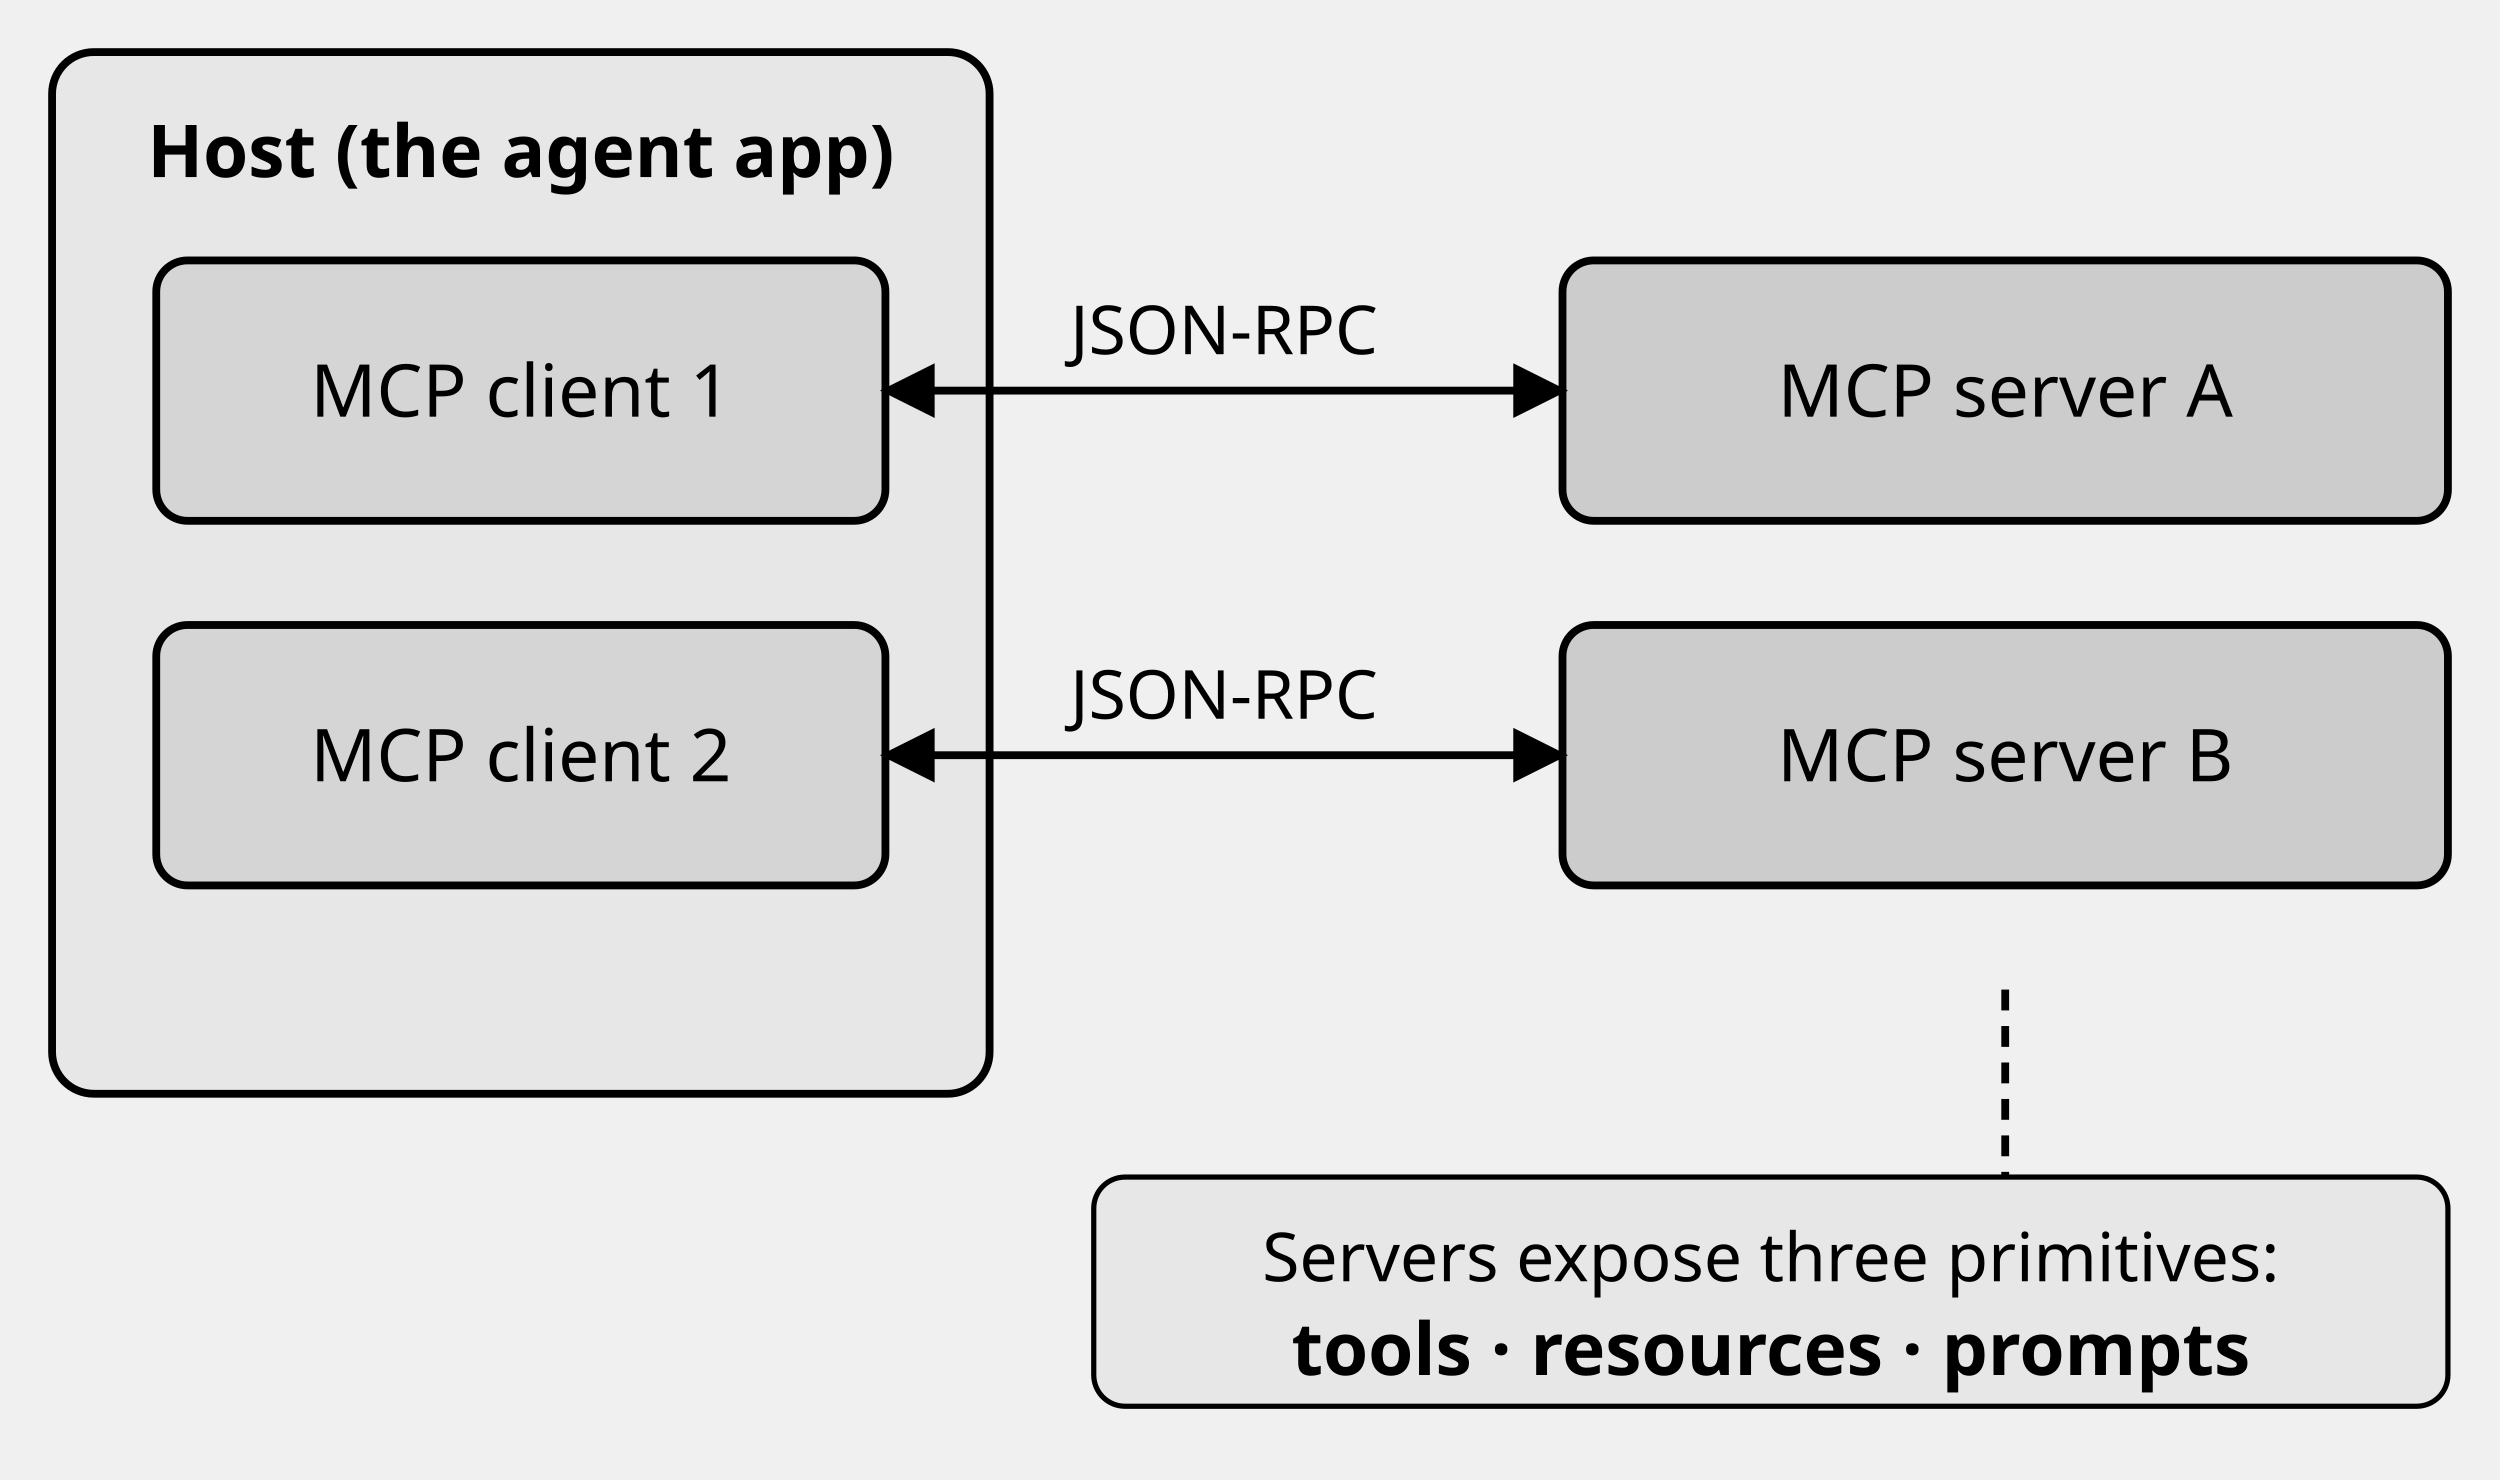
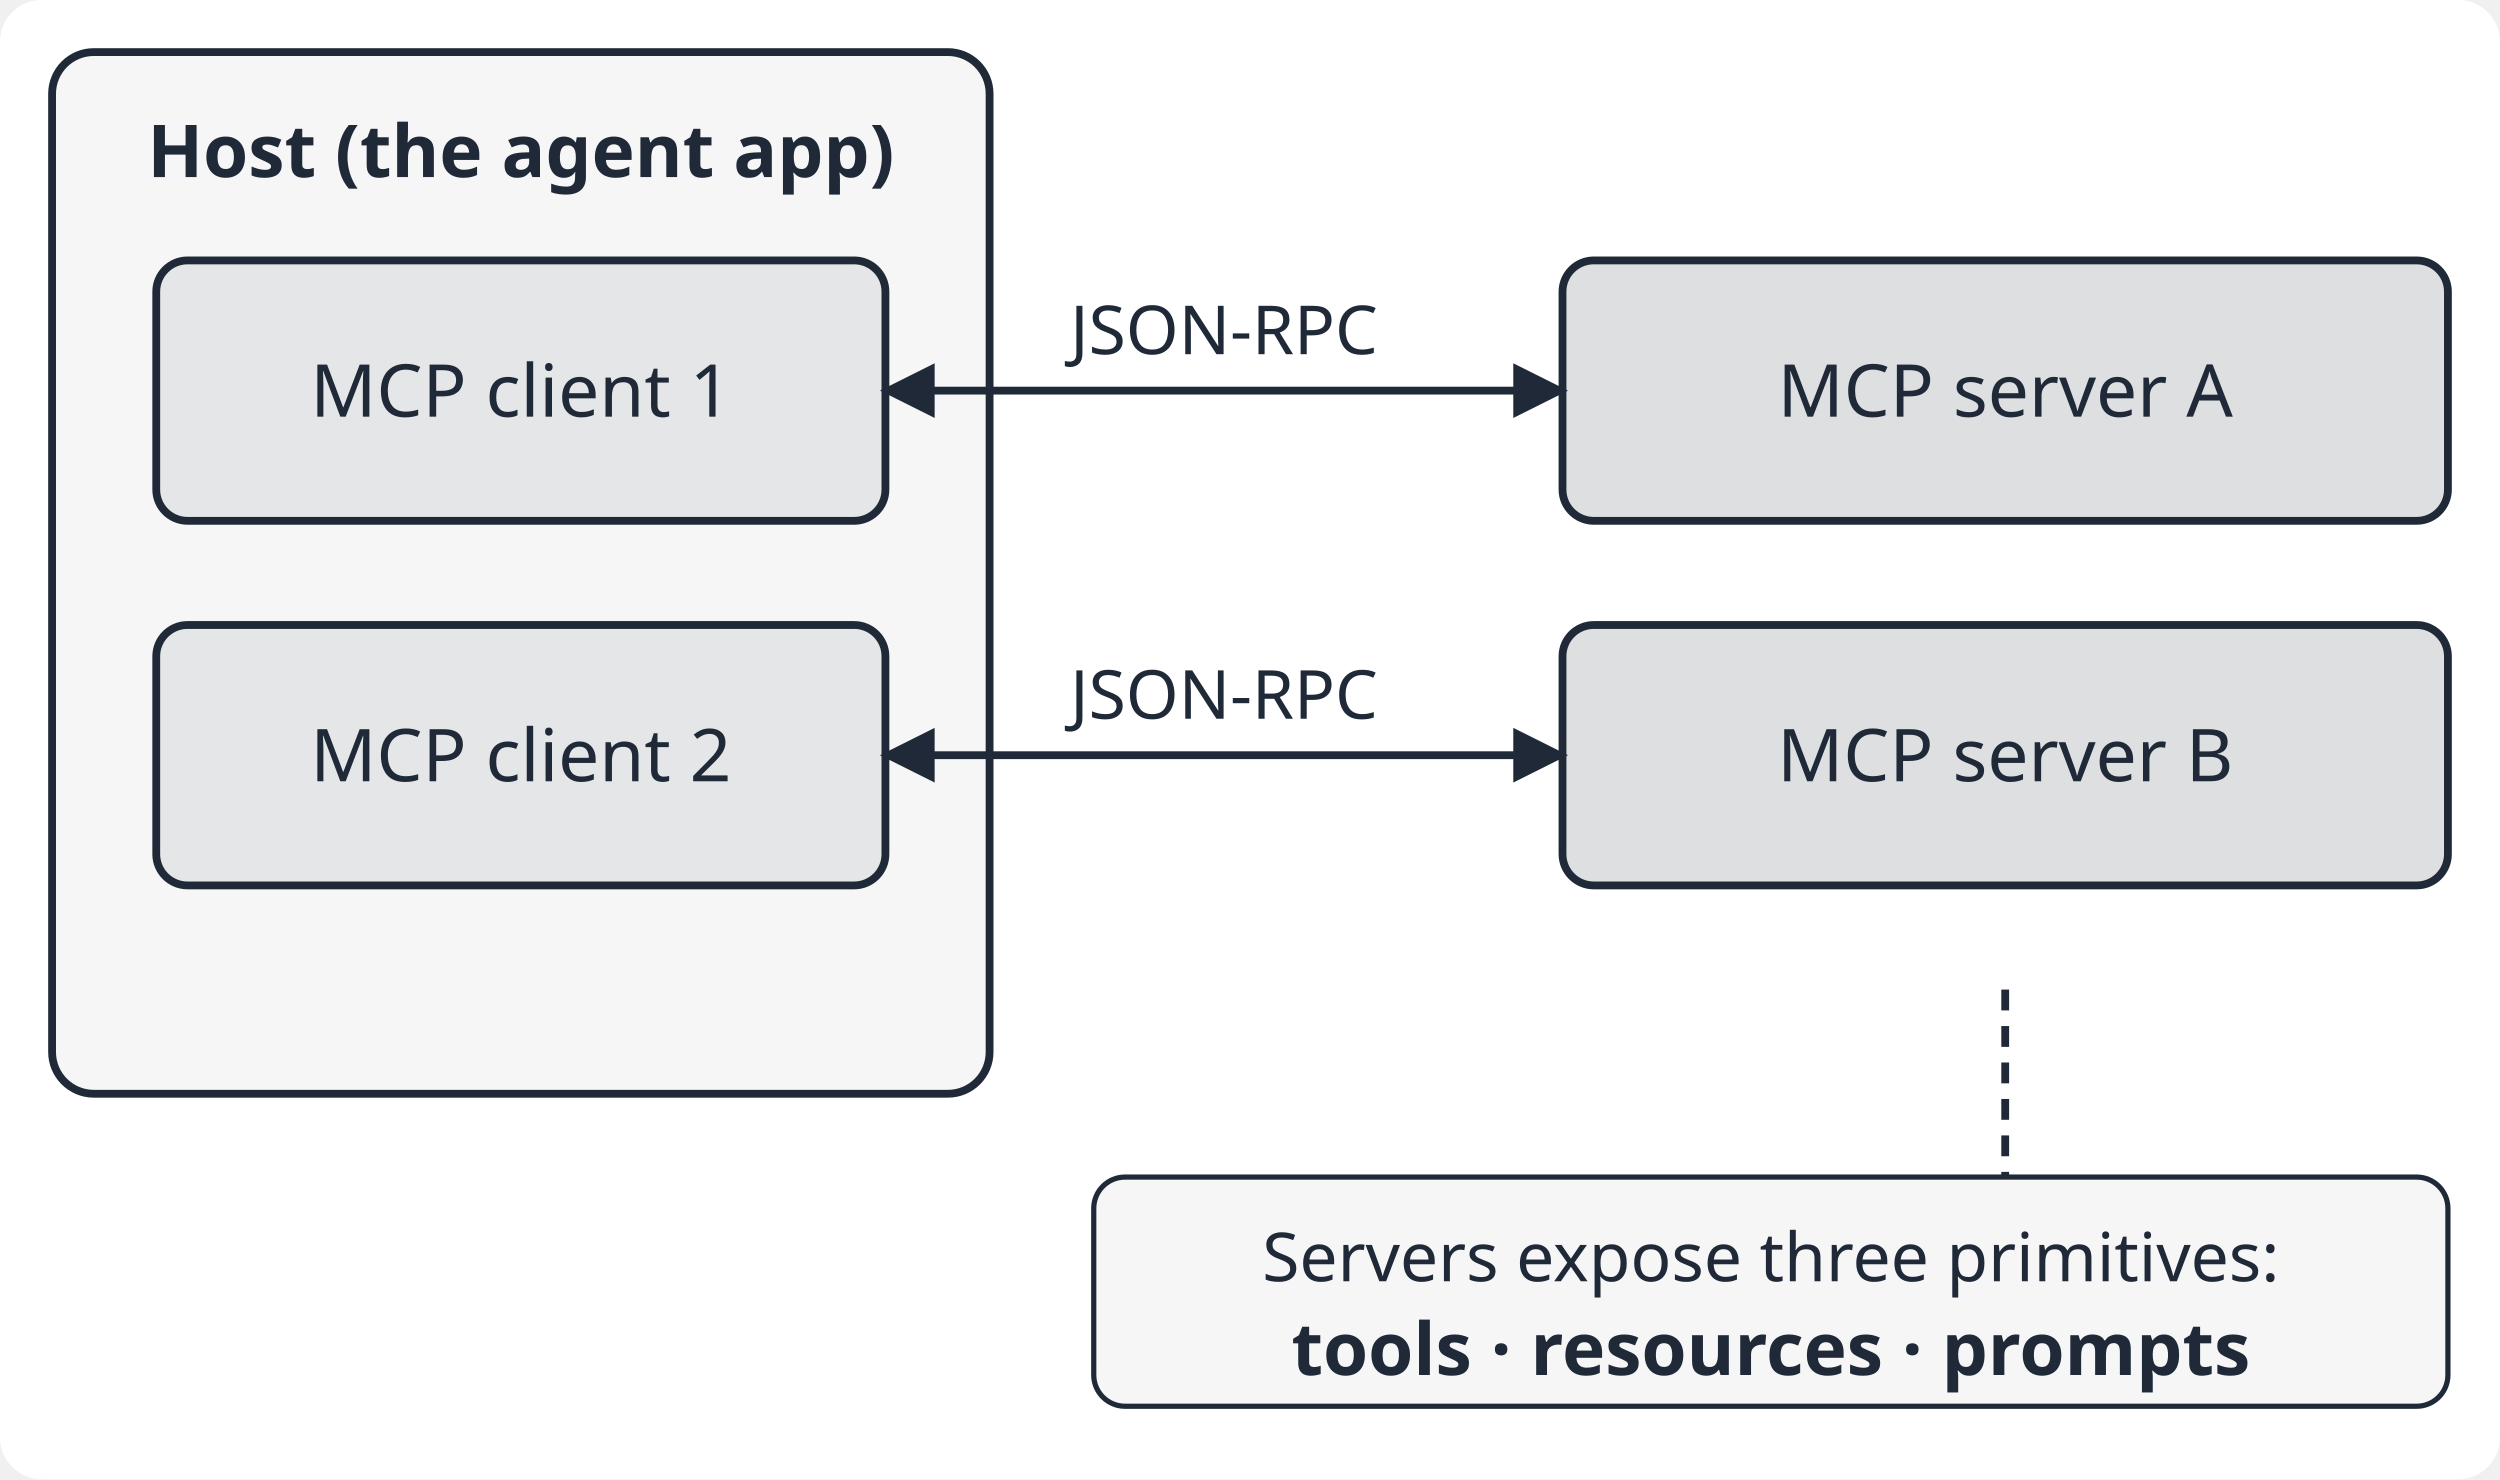
<svg xmlns="http://www.w3.org/2000/svg" viewBox="0 0 480 284" role="img" aria-labelledby="t d" font-family="system-ui, sans-serif" font-size="14" fill="currentColor">
+   <style>svg{color:#1f2937}</style>
+   <rect class="oax-bg" x="0" y="0" width="480" height="284" rx="8" fill="#ffffff" />
  <defs>
    <marker id="a" viewBox="0 0 10 10" refX="9" refY="5" markerWidth="7" markerHeight="7" orient="auto-start-reverse">
      <path d="M0 0L10 5L0 10z" fill="currentColor" />
    </marker>
  </defs>
  <rect x="10" y="10" width="180" height="200" rx="8" fill="currentColor" fill-opacity="0.04" stroke="currentColor" stroke-width="1.5" />
  <text x="100" y="34" text-anchor="middle" font-weight="700">Host (the agent app)</text>
  <rect x="30" y="50" width="140" height="50" rx="6" fill="currentColor" fill-opacity="0.08" stroke="currentColor" stroke-width="1.5" />
  <text x="100" y="80" text-anchor="middle">MCP client 1</text>
  <rect x="30" y="120" width="140" height="50" rx="6" fill="currentColor" fill-opacity="0.08" stroke="currentColor" stroke-width="1.5" />
  <text x="100" y="150" text-anchor="middle">MCP client 2</text>
  <rect x="300" y="50" width="170" height="50" rx="6" fill="currentColor" fill-opacity="0.15" stroke="currentColor" stroke-width="1.5" />
  <text x="385" y="80" text-anchor="middle">MCP server A</text>
  <line x1="170" y1="75" x2="300" y2="75" stroke="currentColor" stroke-width="1.5" marker-end="url(#a)" marker-start="url(#a)" />
  <text x="235" y="68" text-anchor="middle" font-size="13">JSON-RPC</text>
  <rect x="300" y="120" width="170" height="50" rx="6" fill="currentColor" fill-opacity="0.15" stroke="currentColor" stroke-width="1.5" />
  <text x="385" y="150" text-anchor="middle">MCP server B</text>
  <line x1="170" y1="145" x2="300" y2="145" stroke="currentColor" stroke-width="1.5" marker-end="url(#a)" marker-start="url(#a)" />
  <text x="235" y="138" text-anchor="middle" font-size="13">JSON-RPC</text>
  <rect x="210" y="226" width="260" height="44" rx="6" fill="currentColor" fill-opacity="0.04" stroke="currentColor" stroke-width="1" />
  <text x="340" y="246" text-anchor="middle" font-size="13">Servers expose three primitives:</text>
  <text x="340" y="264" text-anchor="middle" font-weight="700" font-size="14">tools · resources · prompts</text>
  <line x1="385" y1="190" x2="385" y2="226" stroke="currentColor" stroke-width="1.5" stroke-dasharray="4 3" />
</svg>
